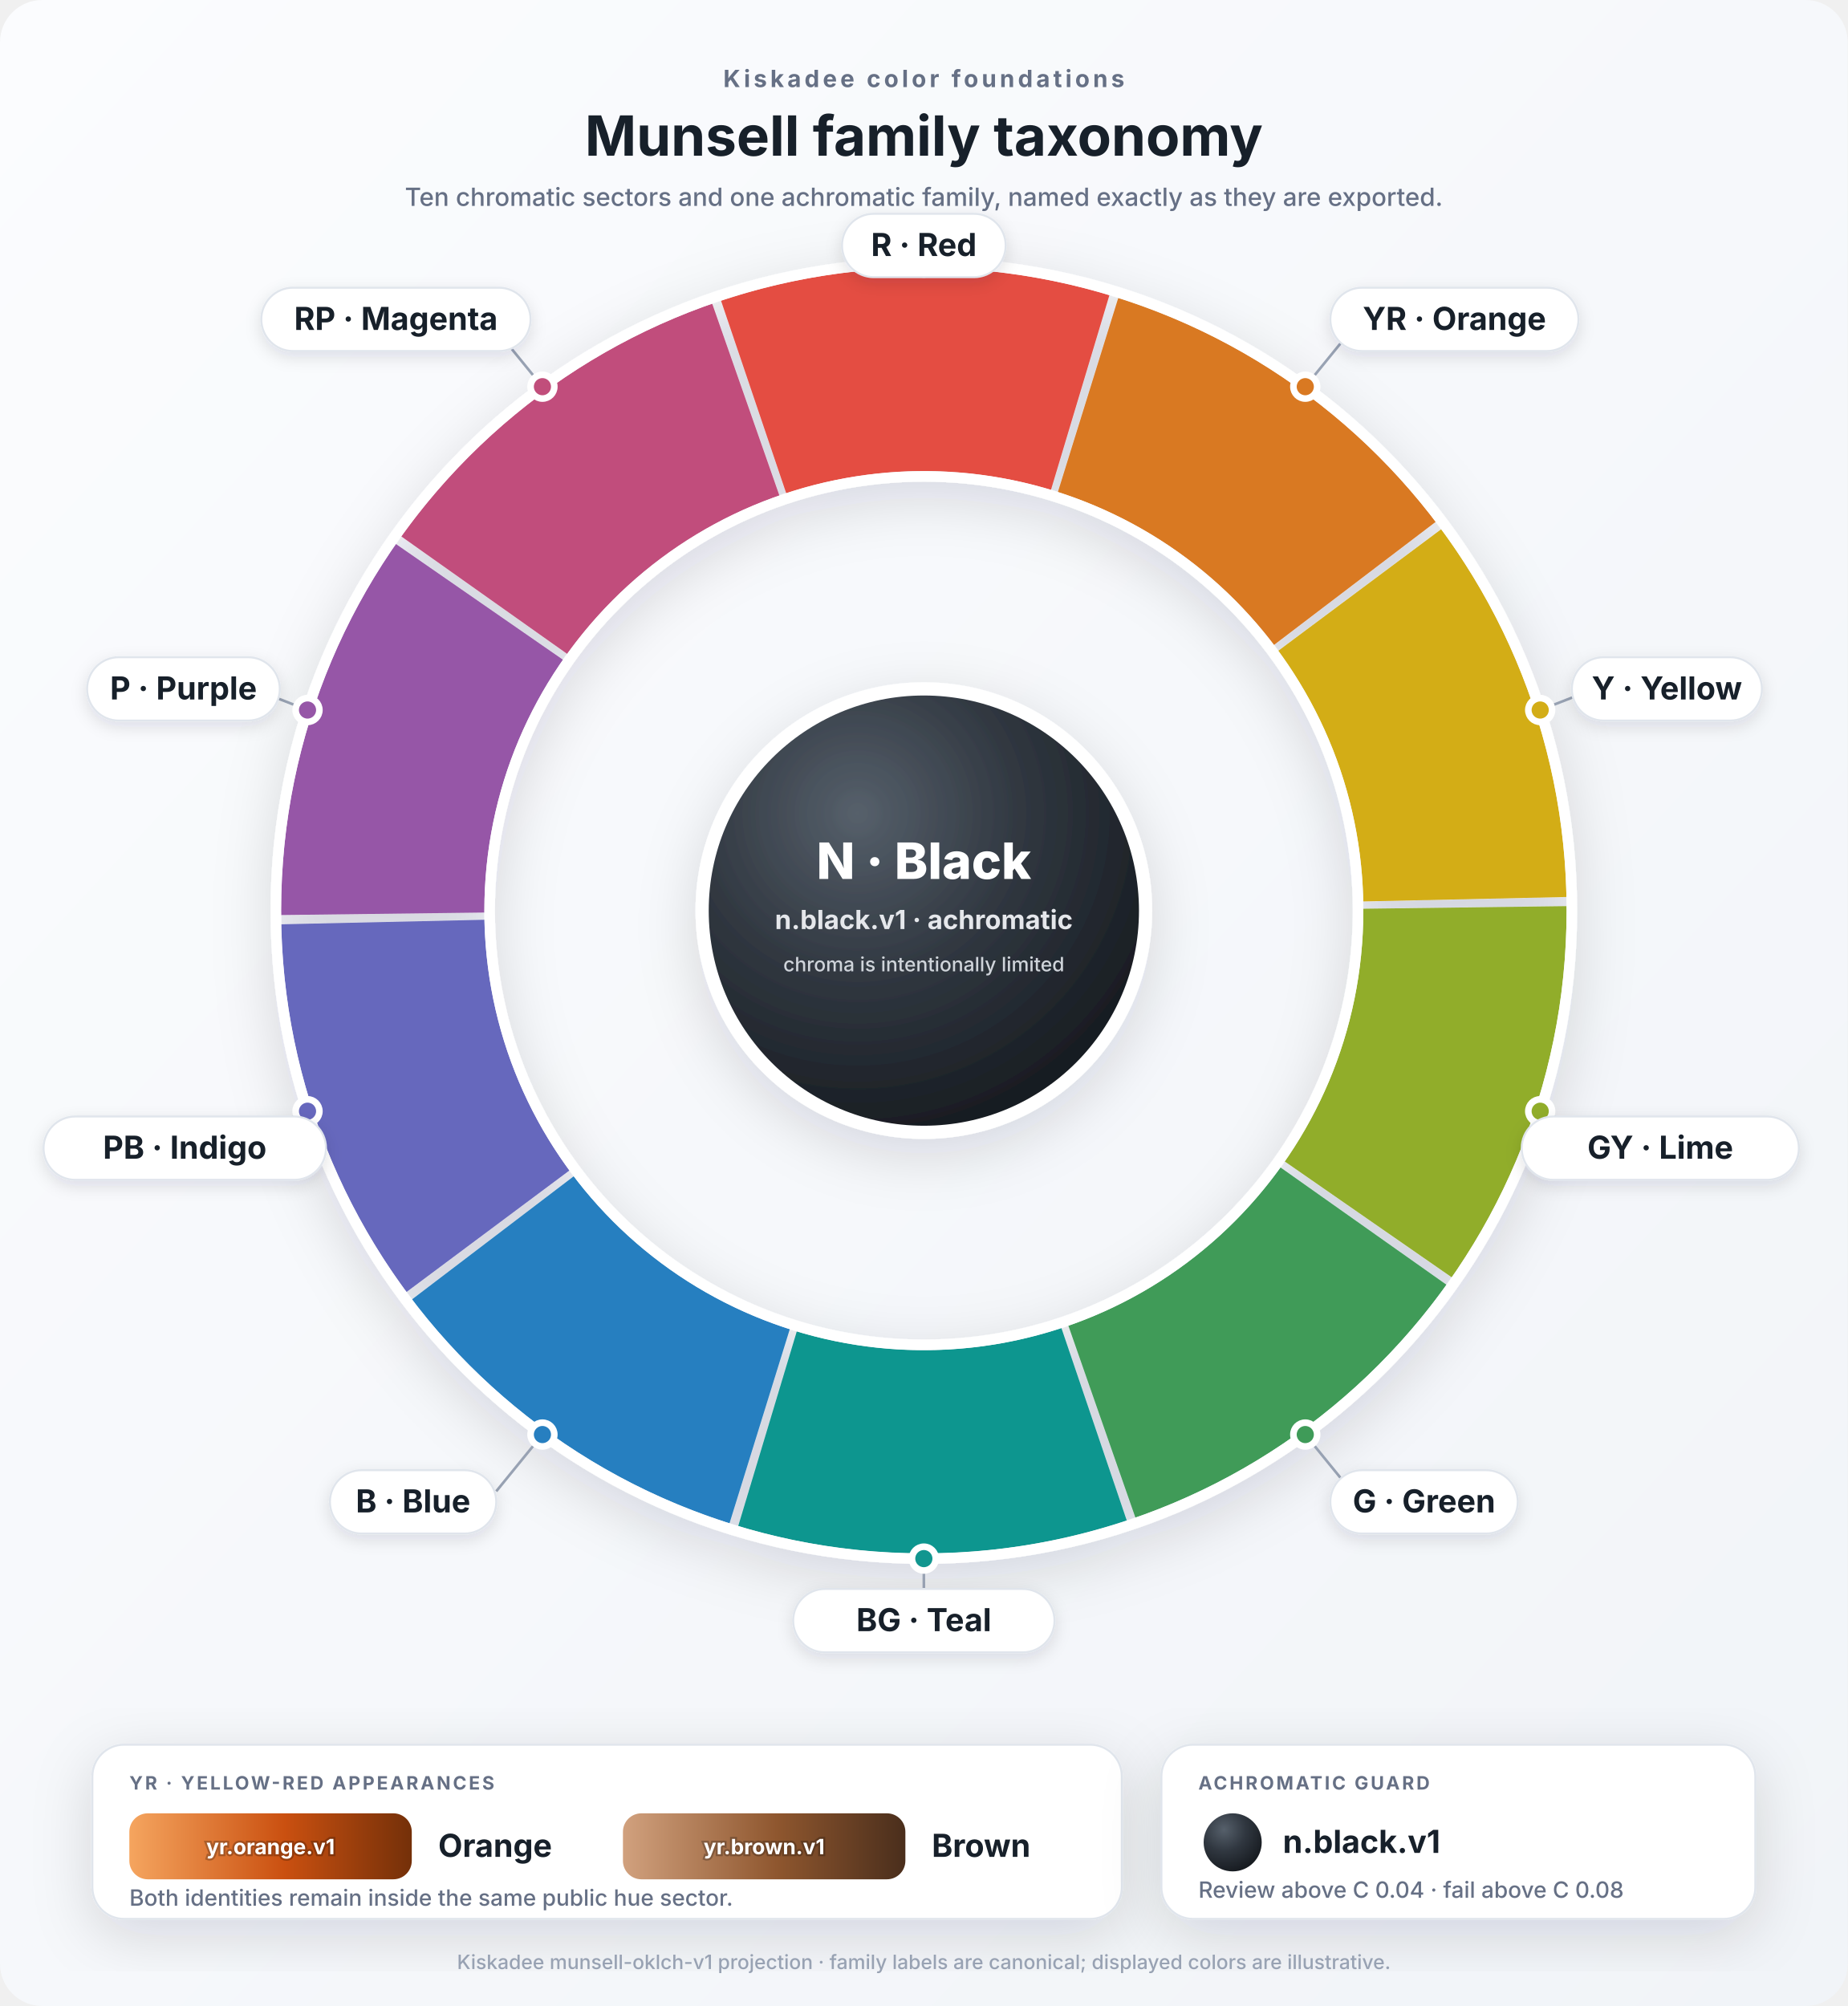
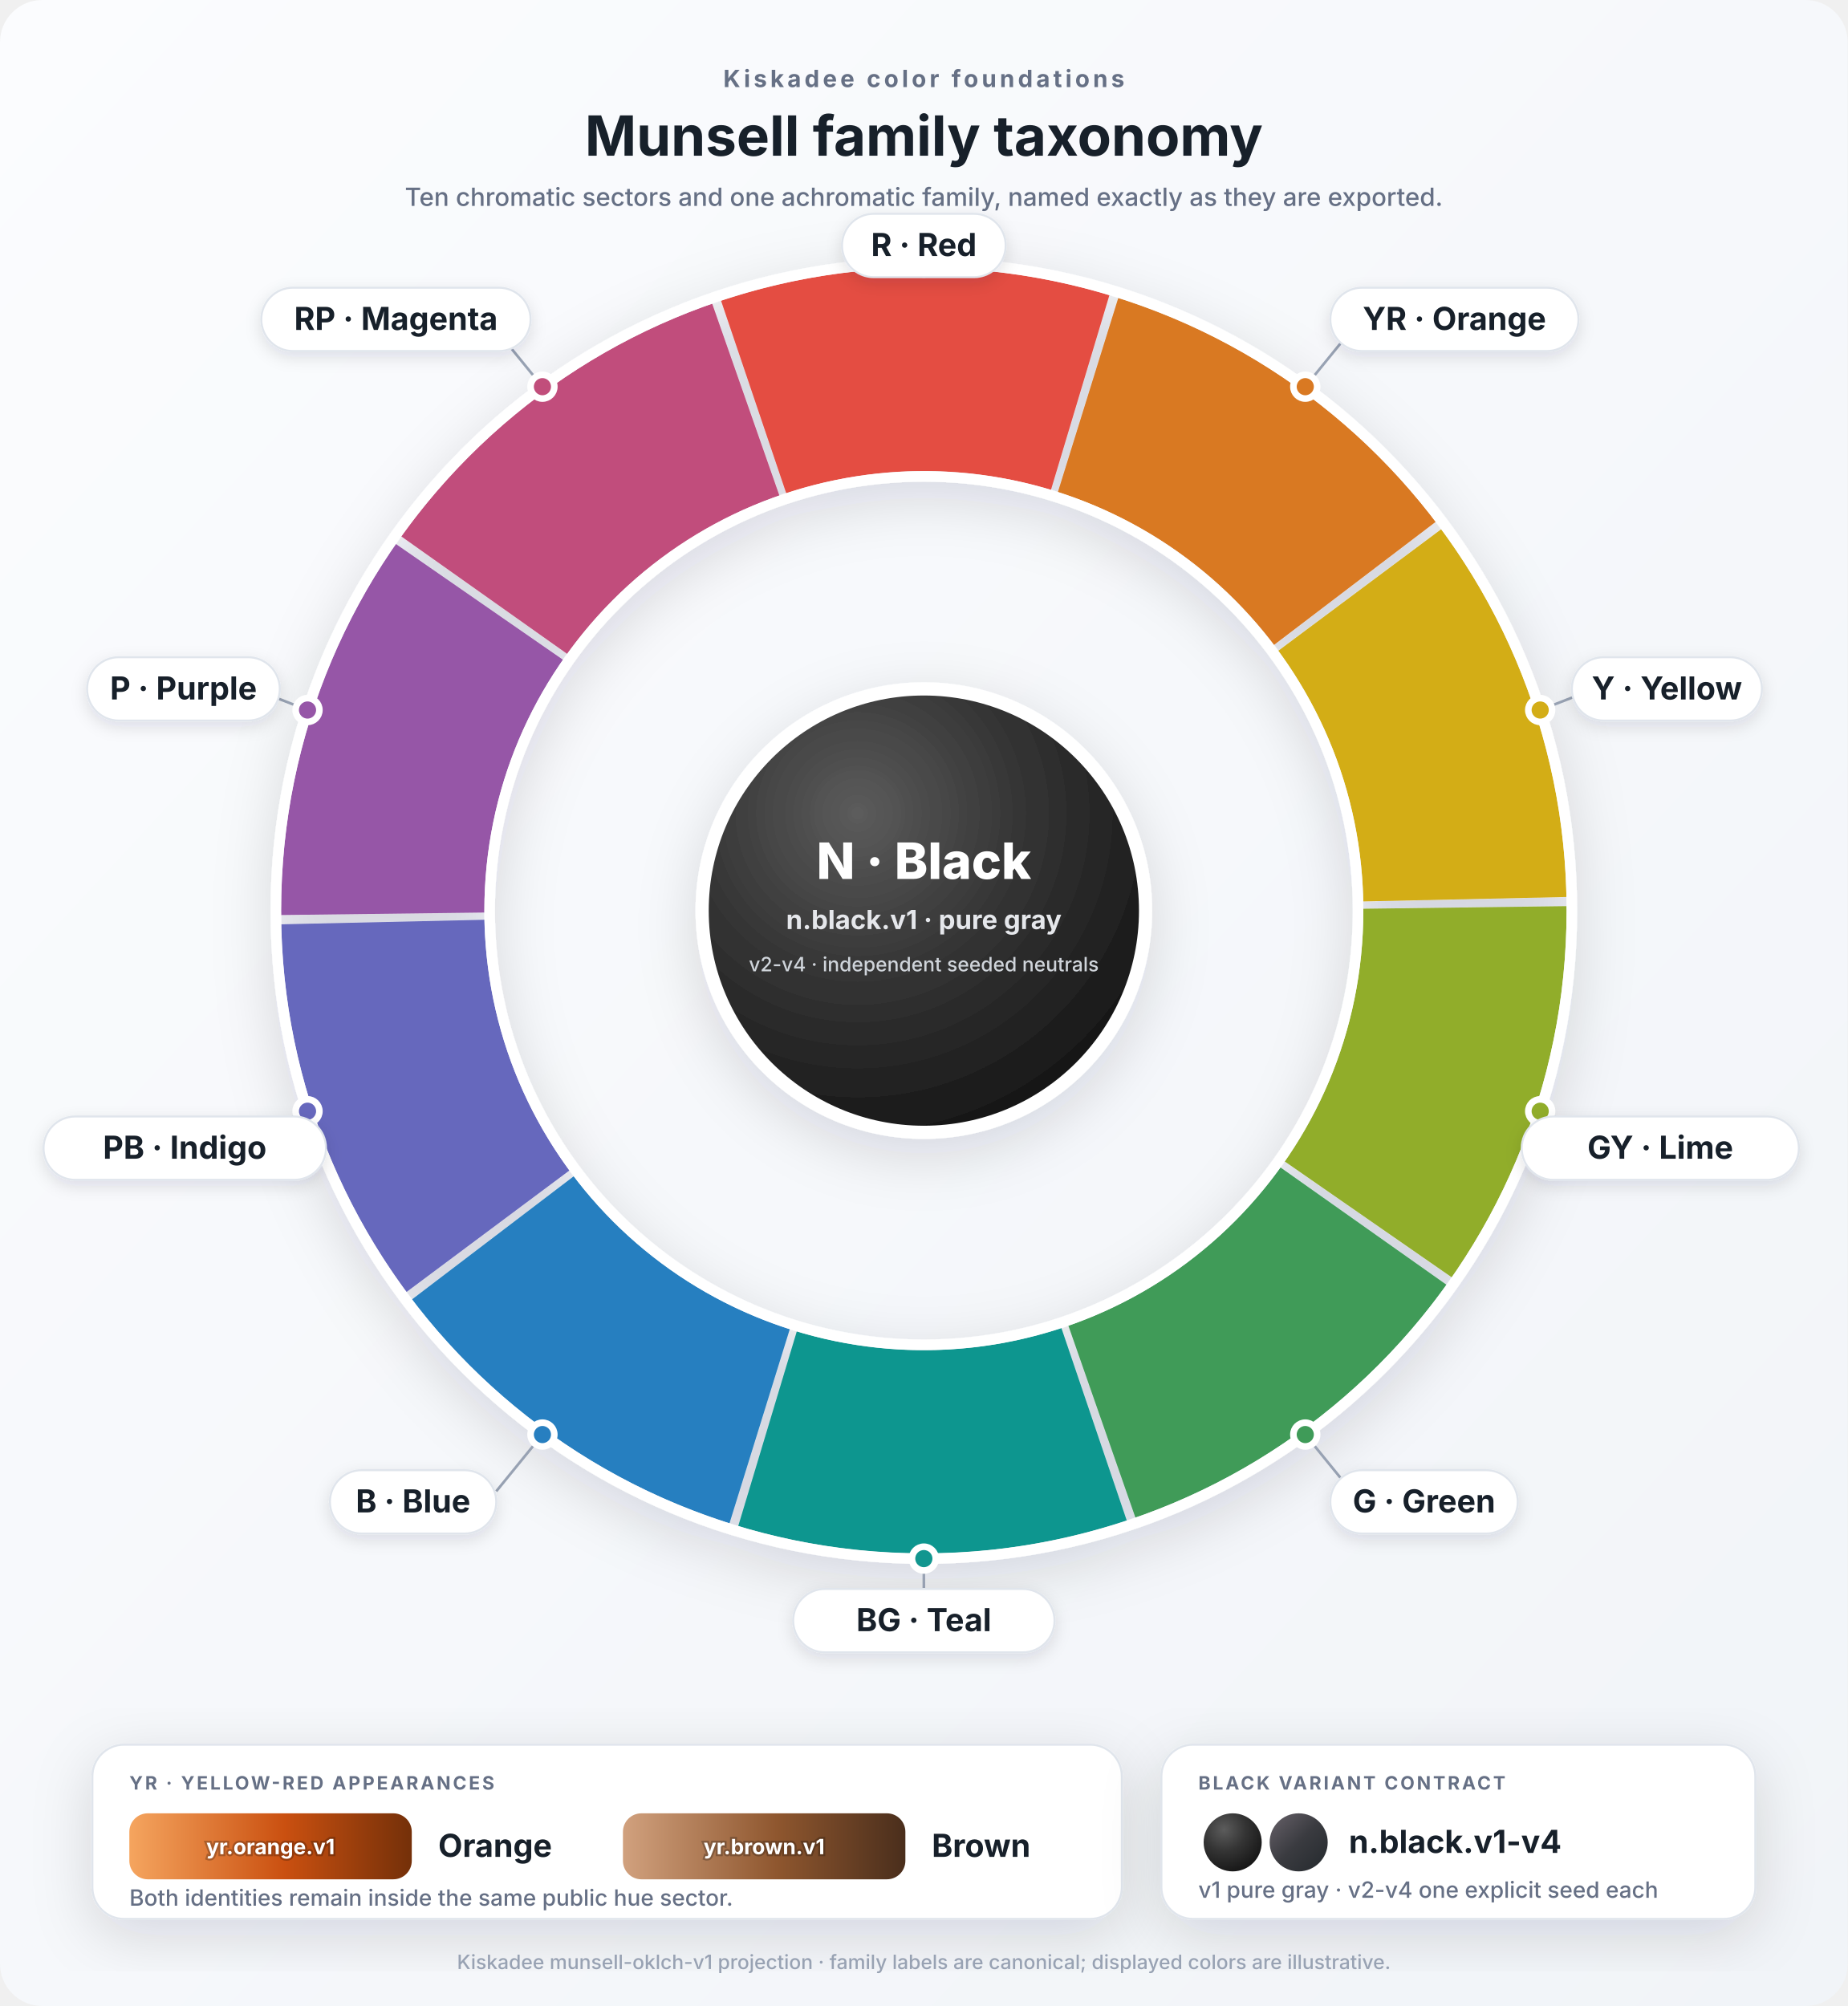
<svg xmlns="http://www.w3.org/2000/svg" viewBox="0 0 1400 1520" role="img" aria-labelledby="title description">
  <defs>
    <linearGradient id="canvas-gradient" x1="0" y1="0" x2="1" y2="1">
      <stop offset="0" stop-color="#fbfcfe" />
      <stop offset="1" stop-color="#f1f4f8" />
    </linearGradient>
    <radialGradient id="black-gradient" cx="35%" cy="28%" r="78%">
-       <stop offset="0" stop-color="#56606b" />
-       <stop offset="0.48" stop-color="#303740" />
-       <stop offset="1" stop-color="#15191e" />
+       <stop offset="0" stop-color="#5c5c5c" />
+       <stop offset="0.48" stop-color="#343434" />
+       <stop offset="1" stop-color="#151515" />
    </radialGradient>
+     <linearGradient id="seeded-neutral-gradient" x1="0" y1="0" x2="1" y2="1">
+       <stop offset="0" stop-color="#68626a" />
+       <stop offset="0.5" stop-color="#3a3b40" />
+       <stop offset="1" stop-color="#24292d" />
+     </linearGradient>
    <linearGradient id="orange-gradient" x1="0" y1="0" x2="1" y2="0">
      <stop offset="0" stop-color="#f5a55f" />
      <stop offset="0.55" stop-color="#ca5010" />
      <stop offset="1" stop-color="#743009" />
    </linearGradient>
    <linearGradient id="brown-gradient" x1="0" y1="0" x2="1" y2="0">
      <stop offset="0" stop-color="#d1a17e" />
      <stop offset="0.55" stop-color="#8e562e" />
      <stop offset="1" stop-color="#4a2e1c" />
    </linearGradient>
    <filter id="soft-shadow" x="-30%" y="-30%" width="160%" height="160%">
      <feDropShadow dx="0" dy="12" stdDeviation="22" flood-color="#17202a" flood-opacity="0.14" />
    </filter>
    <filter id="label-shadow" x="-20%" y="-40%" width="140%" height="180%">
      <feDropShadow dx="0" dy="4" stdDeviation="6" flood-color="#17202a" flood-opacity="0.12" />
    </filter>
  </defs>
  <style>
    .canvas { fill: url(#canvas-gradient); }
    .eyebrow {
      fill: #667085;
      font-family: Inter, ui-sans-serif, system-ui, sans-serif;
      font-size: 18px;
      font-weight: 700;
      letter-spacing: 0.14em;
      text-transform: uppercase;
    }
    .heading {
      fill: #17202a;
      font-family: Inter, ui-sans-serif, system-ui, sans-serif;
      font-size: 42px;
      font-weight: 750;
    }
    .subheading {
      fill: #667085;
      font-family: Inter, ui-sans-serif, system-ui, sans-serif;
      font-size: 19px;
      font-weight: 500;
    }
    .sector {
      fill: none;
      stroke-width: 154;
      stroke-dasharray: 249 2325;
      stroke-linecap: butt;
    }
    .ring-outline { fill: none; stroke: #ffffff; stroke-width: 8; }
    .guide { stroke: #98a2b3; stroke-width: 2; }
    .guide-dot { stroke: #ffffff; stroke-width: 5; }
    .family-pill {
      fill: #ffffff;
      stroke: #e0e5ec;
      stroke-width: 1.5;
      filter: url(#label-shadow);
    }
    .family-name {
      fill: #17202a;
      font-family: Inter, ui-sans-serif, system-ui, sans-serif;
      font-size: 24px;
      font-weight: 700;
    }
    .center-title {
      fill: #ffffff;
      font-family: Inter, ui-sans-serif, system-ui, sans-serif;
      font-size: 38px;
      font-weight: 760;
    }
    .center-subtitle {
      fill: #e5e7eb;
      font-family: Inter, ui-sans-serif, system-ui, sans-serif;
      font-size: 20px;
      font-weight: 650;
    }
    .center-note {
      fill: #cfd4da;
      font-family: Inter, ui-sans-serif, system-ui, sans-serif;
      font-size: 15px;
      font-weight: 550;
    }
    .card {
      fill: #ffffff;
      stroke: #e0e5ec;
      stroke-width: 1.5;
      filter: url(#soft-shadow);
    }
    .card-eyebrow {
      fill: #667085;
      font-family: Inter, ui-sans-serif, system-ui, sans-serif;
      font-size: 14px;
      font-weight: 750;
      letter-spacing: 0.12em;
    }
    .card-title {
      fill: #17202a;
      font-family: Inter, ui-sans-serif, system-ui, sans-serif;
      font-size: 24px;
      font-weight: 750;
    }
    .card-note {
      fill: #667085;
      font-family: Inter, ui-sans-serif, system-ui, sans-serif;
      font-size: 17px;
      font-weight: 500;
    }
    .swatch-label {
      fill: #ffffff;
      font-family: Inter, ui-sans-serif, system-ui, sans-serif;
      font-size: 16px;
      font-weight: 750;
      paint-order: stroke;
      stroke: rgba(0, 0, 0, 0.24);
      stroke-width: 3px;
    }
    .footer {
      fill: #98a2b3;
      font-family: Inter, ui-sans-serif, system-ui, sans-serif;
      font-size: 15px;
      font-weight: 550;
    }
  </style>
  <rect class="canvas" width="1400" height="1520" rx="32" />
  <g aria-label="Document heading">
    <text class="eyebrow" x="700" y="66" text-anchor="middle">Kiskadee color foundations</text>
    <text class="heading" x="700" y="118" text-anchor="middle">Munsell family taxonomy</text>
    <text class="subheading" x="700" y="156" text-anchor="middle">
      Ten chromatic sectors and one achromatic family, named exactly as they are exported.
    </text>
  </g>
  <g aria-label="Ten public chromatic sectors" filter="url(#soft-shadow)">
    <circle class="sector" cx="700" cy="690" r="410" stroke="#e44d43" transform="rotate(-108 700 690)" />
    <circle class="sector" cx="700" cy="690" r="410" stroke="#d97922" transform="rotate(-72 700 690)" />
    <circle class="sector" cx="700" cy="690" r="410" stroke="#d3ad17" transform="rotate(-36 700 690)" />
    <circle class="sector" cx="700" cy="690" r="410" stroke="#91ad2a" transform="rotate(0 700 690)" />
    <circle class="sector" cx="700" cy="690" r="410" stroke="#3f9b58" transform="rotate(36 700 690)" />
    <circle class="sector" cx="700" cy="690" r="410" stroke="#11968f" transform="rotate(72 700 690)" />
    <circle class="sector" cx="700" cy="690" r="410" stroke="#277fc0" transform="rotate(108 700 690)" />
    <circle class="sector" cx="700" cy="690" r="410" stroke="#6667bd" transform="rotate(144 700 690)" />
    <circle class="sector" cx="700" cy="690" r="410" stroke="#9656a7" transform="rotate(180 700 690)" />
    <circle class="sector" cx="700" cy="690" r="410" stroke="#c14e7b" transform="rotate(216 700 690)" />
    <circle class="ring-outline" cx="700" cy="690" r="329" />
    <circle class="ring-outline" cx="700" cy="690" r="491" />
  </g>
  <g aria-label="Public sector and appearance names">
    <line class="guide" x1="700" y1="199" x2="700" y2="176" />
    <circle class="guide-dot" cx="700" cy="199" r="9" fill="#e44d43" />
    <rect class="family-pill" x="638" y="162" width="124" height="48" rx="24" />
    <text class="family-name" x="700" y="194" text-anchor="middle">R · Red</text>
    <line class="guide" x1="989" y1="293" x2="1024" y2="250" />
    <circle class="guide-dot" cx="989" cy="293" r="9" fill="#d97922" />
    <rect class="family-pill" x="1008" y="218" width="188" height="48" rx="24" />
    <text class="family-name" x="1102" y="250" text-anchor="middle">YR · Orange</text>
    <line class="guide" x1="1167" y1="538" x2="1208" y2="522" />
    <circle class="guide-dot" cx="1167" cy="538" r="9" fill="#d3ad17" />
    <rect class="family-pill" x="1191" y="498" width="144" height="48" rx="24" />
    <text class="family-name" x="1263" y="530" text-anchor="middle">Y · Yellow</text>
    <line class="guide" x1="1167" y1="842" x2="1208" y2="858" />
    <circle class="guide-dot" cx="1167" cy="842" r="9" fill="#91ad2a" />
    <rect class="family-pill" x="1153" y="846" width="210" height="48" rx="24" />
    <text class="family-name" x="1258" y="878" text-anchor="middle">GY · Lime</text>
    <line class="guide" x1="989" y1="1087" x2="1024" y2="1130" />
    <circle class="guide-dot" cx="989" cy="1087" r="9" fill="#3f9b58" />
    <rect class="family-pill" x="1008" y="1114" width="142" height="48" rx="24" />
    <text class="family-name" x="1079" y="1146" text-anchor="middle">G · Green</text>
    <line class="guide" x1="700" y1="1181" x2="700" y2="1218" />
    <circle class="guide-dot" cx="700" cy="1181" r="9" fill="#11968f" />
    <rect class="family-pill" x="601" y="1204" width="198" height="48" rx="24" />
    <text class="family-name" x="700" y="1236" text-anchor="middle">BG · Teal</text>
    <line class="guide" x1="411" y1="1087" x2="376" y2="1130" />
    <circle class="guide-dot" cx="411" cy="1087" r="9" fill="#277fc0" />
    <rect class="family-pill" x="250" y="1114" width="126" height="48" rx="24" />
    <text class="family-name" x="313" y="1146" text-anchor="middle">B · Blue</text>
    <line class="guide" x1="233" y1="842" x2="192" y2="858" />
    <circle class="guide-dot" cx="233" cy="842" r="9" fill="#6667bd" />
    <rect class="family-pill" x="33" y="846" width="214" height="48" rx="24" />
    <text class="family-name" x="140" y="878" text-anchor="middle">PB · Indigo</text>
    <line class="guide" x1="233" y1="538" x2="192" y2="522" />
    <circle class="guide-dot" cx="233" cy="538" r="9" fill="#9656a7" />
    <rect class="family-pill" x="66" y="498" width="146" height="48" rx="24" />
    <text class="family-name" x="139" y="530" text-anchor="middle">P · Purple</text>
    <line class="guide" x1="411" y1="293" x2="376" y2="250" />
    <circle class="guide-dot" cx="411" cy="293" r="9" fill="#c14e7b" />
    <rect class="family-pill" x="198" y="218" width="204" height="48" rx="24" />
    <text class="family-name" x="300" y="250" text-anchor="middle">RP · Magenta</text>
  </g>
  <g aria-label="Black achromatic family">
    <circle cx="700" cy="690" r="168" fill="url(#black-gradient)" stroke="#ffffff" stroke-width="10" filter="url(#soft-shadow)" />
    <text class="center-title" x="700" y="666" text-anchor="middle">N · Black</text>
-     <text class="center-subtitle" x="700" y="704" text-anchor="middle">n.black.v1 · achromatic</text>
-     <text class="center-note" x="700" y="736" text-anchor="middle">chroma is intentionally limited</text>
+     <text class="center-subtitle" x="700" y="704" text-anchor="middle">n.black.v1 · pure gray</text>
+     <text class="center-note" x="700" y="736" text-anchor="middle">v2-v4 · independent seeded neutrals</text>
  </g>
  <g aria-label="Yellow-red appearances" transform="translate(70 1322)">
    <rect class="card" x="0" y="0" width="780" height="132" rx="24" />
    <text class="card-eyebrow" x="28" y="34">YR · YELLOW-RED APPEARANCES</text>
    <rect x="28" y="52" width="214" height="50" rx="14" fill="url(#orange-gradient)" />
    <text class="swatch-label" x="135" y="83" text-anchor="middle">yr.orange.v1</text>
    <text class="card-title" x="262" y="85">Orange</text>
    <rect x="402" y="52" width="214" height="50" rx="14" fill="url(#brown-gradient)" />
    <text class="swatch-label" x="509" y="83" text-anchor="middle">yr.brown.v1</text>
    <text class="card-title" x="636" y="85">Brown</text>
    <text class="card-note" x="28" y="122">Both identities remain inside the same public hue sector.</text>
  </g>
-   <g aria-label="Black chroma guard" transform="translate(880 1322)">
+   <g aria-label="Black variant contract" transform="translate(880 1322)">
    <rect class="card" x="0" y="0" width="450" height="132" rx="24" />
-     <text class="card-eyebrow" x="28" y="34">ACHROMATIC GUARD</text>
+     <text class="card-eyebrow" x="28" y="34">BLACK VARIANT CONTRACT</text>
    <circle cx="54" cy="74" r="22" fill="url(#black-gradient)" />
-     <text class="card-title" x="92" y="82">n.black.v1</text>
-     <text class="card-note" x="28" y="116">Review above C 0.04 · fail above C 0.08</text>
+     <circle cx="104" cy="74" r="22" fill="url(#seeded-neutral-gradient)" />
+     <text class="card-title" x="142" y="82">n.black.v1-v4</text>
+     <text class="card-note" x="28" y="116">v1 pure gray · v2-v4 one explicit seed each</text>
  </g>
  <text class="footer" x="700" y="1492" text-anchor="middle">
    Kiskadee munsell-oklch-v1 projection · family labels are canonical; displayed colors are illustrative.
  </text>
</svg>
